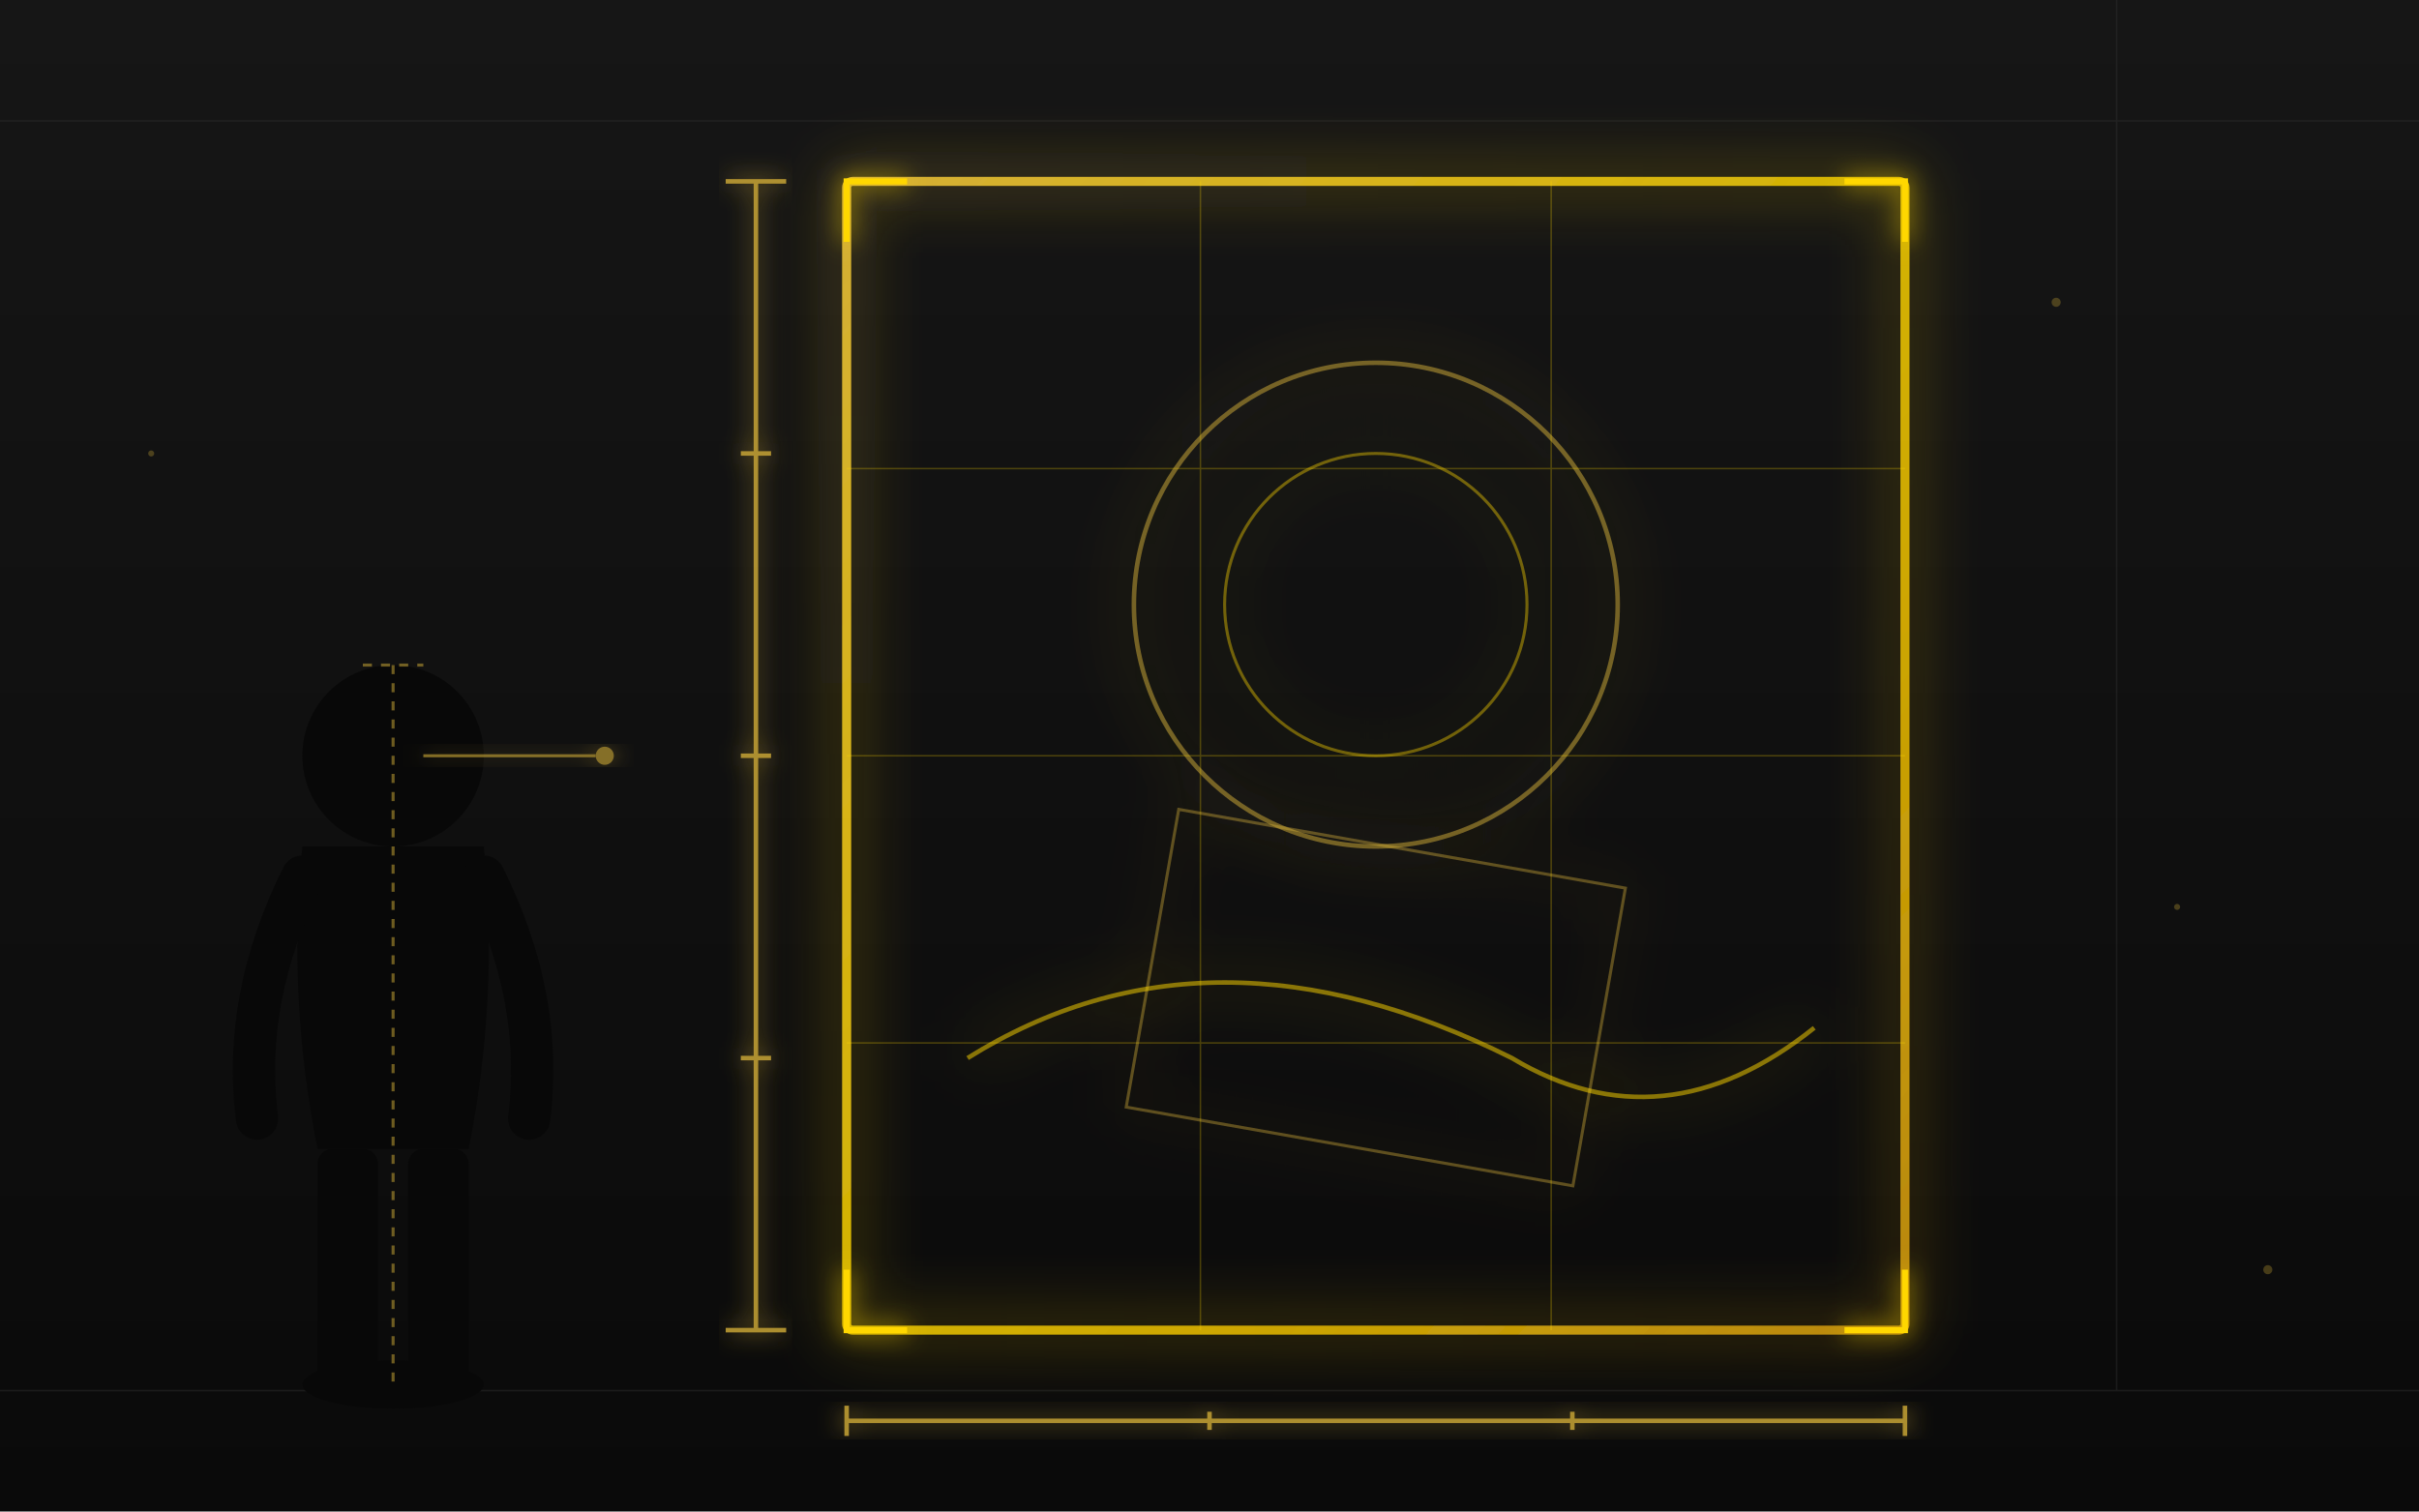
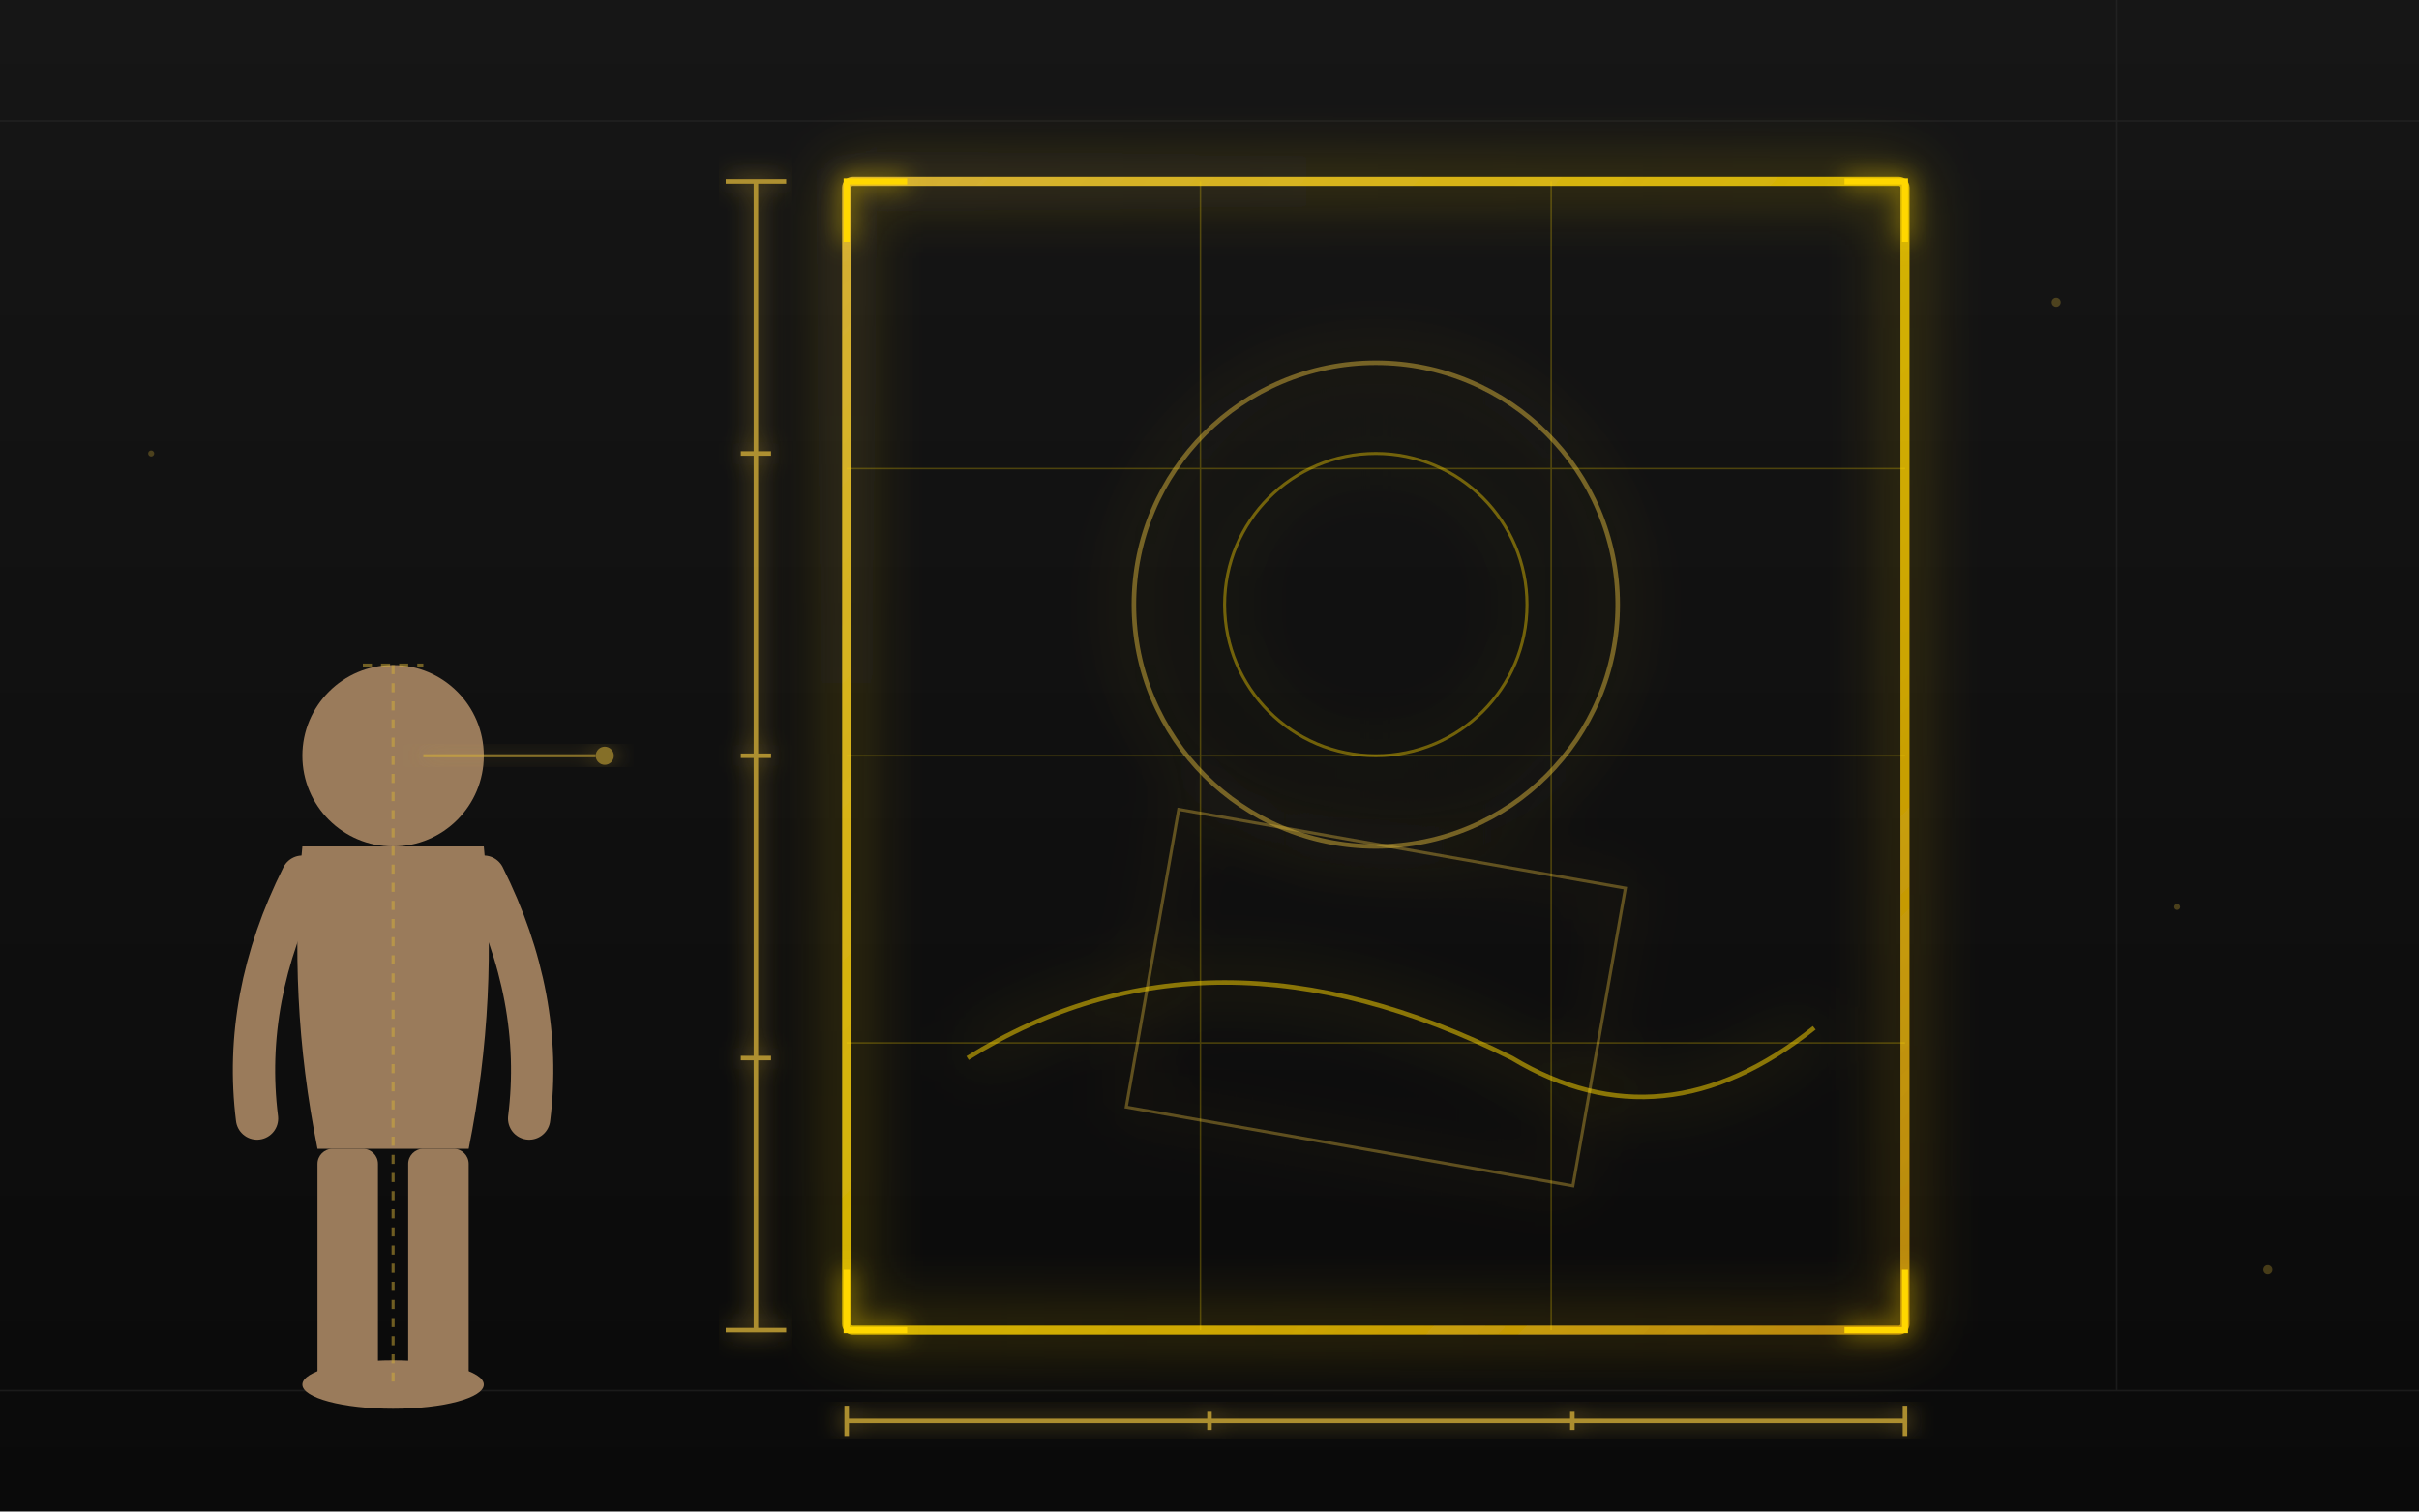
<svg xmlns="http://www.w3.org/2000/svg" viewBox="0 0 800 500">
  <defs>
    <linearGradient id="goldGlow3" x1="0%" y1="0%" x2="100%" y2="100%">
      <stop offset="0%" style="stop-color:#D4AF37;stop-opacity:1" />
      <stop offset="50%" style="stop-color:#FFD700;stop-opacity:0.8" />
      <stop offset="100%" style="stop-color:#B8860B;stop-opacity:1" />
    </linearGradient>
    <linearGradient id="bgGrad3" x1="0%" y1="0%" x2="0%" y2="100%">
      <stop offset="0%" style="stop-color:#161616" />
      <stop offset="100%" style="stop-color:#0a0a0a" />
    </linearGradient>
    <filter id="glow3">
      <feGaussianBlur stdDeviation="4" result="coloredBlur" />
      <feMerge>
        <feMergeNode in="coloredBlur" />
        <feMergeNode in="SourceGraphic" />
      </feMerge>
    </filter>
    <filter id="softGlow3">
      <feGaussianBlur stdDeviation="10" result="coloredBlur" />
      <feMerge>
        <feMergeNode in="coloredBlur" />
        <feMergeNode in="SourceGraphic" />
      </feMerge>
    </filter>
  </defs>
  <rect width="800" height="500" fill="url(#bgGrad3)" />
  <g stroke="#333" stroke-width="0.5" opacity="0.4">
    <line x1="0" y1="460" x2="800" y2="460" />
    <line x1="700" y1="0" x2="700" y2="460" />
    <line x1="0" y1="40" x2="800" y2="40" />
  </g>
  <g filter="url(#softGlow3)">
    <rect x="280" y="60" width="350" height="380" fill="none" stroke="url(#goldGlow3)" stroke-width="3" rx="2" />
    <circle cx="455" cy="200" r="80" fill="none" stroke="#D4AF37" stroke-width="1.5" opacity="0.5" />
    <circle cx="455" cy="200" r="50" fill="none" stroke="#FFD700" stroke-width="1" opacity="0.4" />
    <rect x="380" y="280" width="150" height="100" fill="none" stroke="#D4AF37" stroke-width="1" opacity="0.4" transform="rotate(10 455 330)" />
    <path d="M 320 350 Q 400 300 500 350 Q 550 380 600 340" stroke="#FFD700" stroke-width="1.5" fill="none" opacity="0.5" />
  </g>
  <g stroke="#D4AF37" stroke-width="1.5" filter="url(#glow3)" opacity="0.8">
    <line x1="250" y1="60" x2="250" y2="440" />
    <line x1="240" y1="60" x2="260" y2="60" />
    <line x1="240" y1="440" x2="260" y2="440" />
    <line x1="245" y1="150" x2="255" y2="150" />
    <line x1="245" y1="250" x2="255" y2="250" />
    <line x1="245" y1="350" x2="255" y2="350" />
  </g>
  <g stroke="#D4AF37" stroke-width="1.5" filter="url(#glow3)" opacity="0.8">
    <line x1="280" y1="470" x2="630" y2="470" />
    <line x1="280" y1="465" x2="280" y2="475" />
    <line x1="630" y1="465" x2="630" y2="475" />
    <line x1="400" y1="467" x2="400" y2="473" />
    <line x1="520" y1="467" x2="520" y2="473" />
  </g>
  <g stroke="#FFD700" stroke-width="0.5" opacity="0.25">
    <line x1="280" y1="155" x2="630" y2="155" />
    <line x1="280" y1="250" x2="630" y2="250" />
    <line x1="280" y1="345" x2="630" y2="345" />
    <line x1="397" y1="60" x2="397" y2="440" />
    <line x1="513" y1="60" x2="513" y2="440" />
  </g>
  <g stroke="#FFD700" stroke-width="2" fill="none" filter="url(#glow3)">
    <path d="M 280 80 L 280 60 L 300 60" />
    <path d="M 610 60 L 630 60 L 630 80" />
    <path d="M 630 420 L 630 440 L 610 440" />
    <path d="M 300 440 L 280 440 L 280 420" />
  </g>
-   <g fill="#080808">
+   <g fill="#9A7B5B">
    <ellipse cx="130" cy="458" rx="30" ry="8" />
    <rect x="105" y="380" width="20" height="80" rx="5" />
    <rect x="135" y="380" width="20" height="80" rx="5" />
    <path d="M 100 280 Q 95 330 105 380 L 155 380 Q 165 330 160 280 Z" />
    <circle cx="130" cy="250" r="30" />
-     <path d="M 100 290 Q 80 330 85 370" stroke="#080808" stroke-width="14" fill="none" stroke-linecap="round" />
-     <path d="M 160 290 Q 180 330 175 370" stroke="#080808" stroke-width="14" fill="none" stroke-linecap="round" />
+     <path d="M 100 290 Q 80 330 85 370" stroke="#9A7B5B" stroke-width="14" fill="none" stroke-linecap="round" />
+     <path d="M 160 290 Q 180 330 175 370" stroke="#9A7B5B" stroke-width="14" fill="none" stroke-linecap="round" />
  </g>
  <g stroke="#D4AF37" stroke-width="1" opacity="0.5" stroke-dasharray="3,3">
    <line x1="130" y1="220" x2="130" y2="460" />
    <line x1="120" y1="220" x2="140" y2="220" />
  </g>
  <g fill="#D4AF37" opacity="0.6" filter="url(#glow3)">
    <circle cx="200" cy="250" r="3" />
    <line x1="140" y1="250" x2="197" y2="250" stroke="#D4AF37" stroke-width="1" />
  </g>
  <g fill="#D4AF37" opacity="0.3">
    <circle cx="680" cy="100" r="1.5" />
    <circle cx="720" cy="300" r="1" />
    <circle cx="50" cy="150" r="1" />
    <circle cx="750" cy="420" r="1.5" />
  </g>
</svg>
